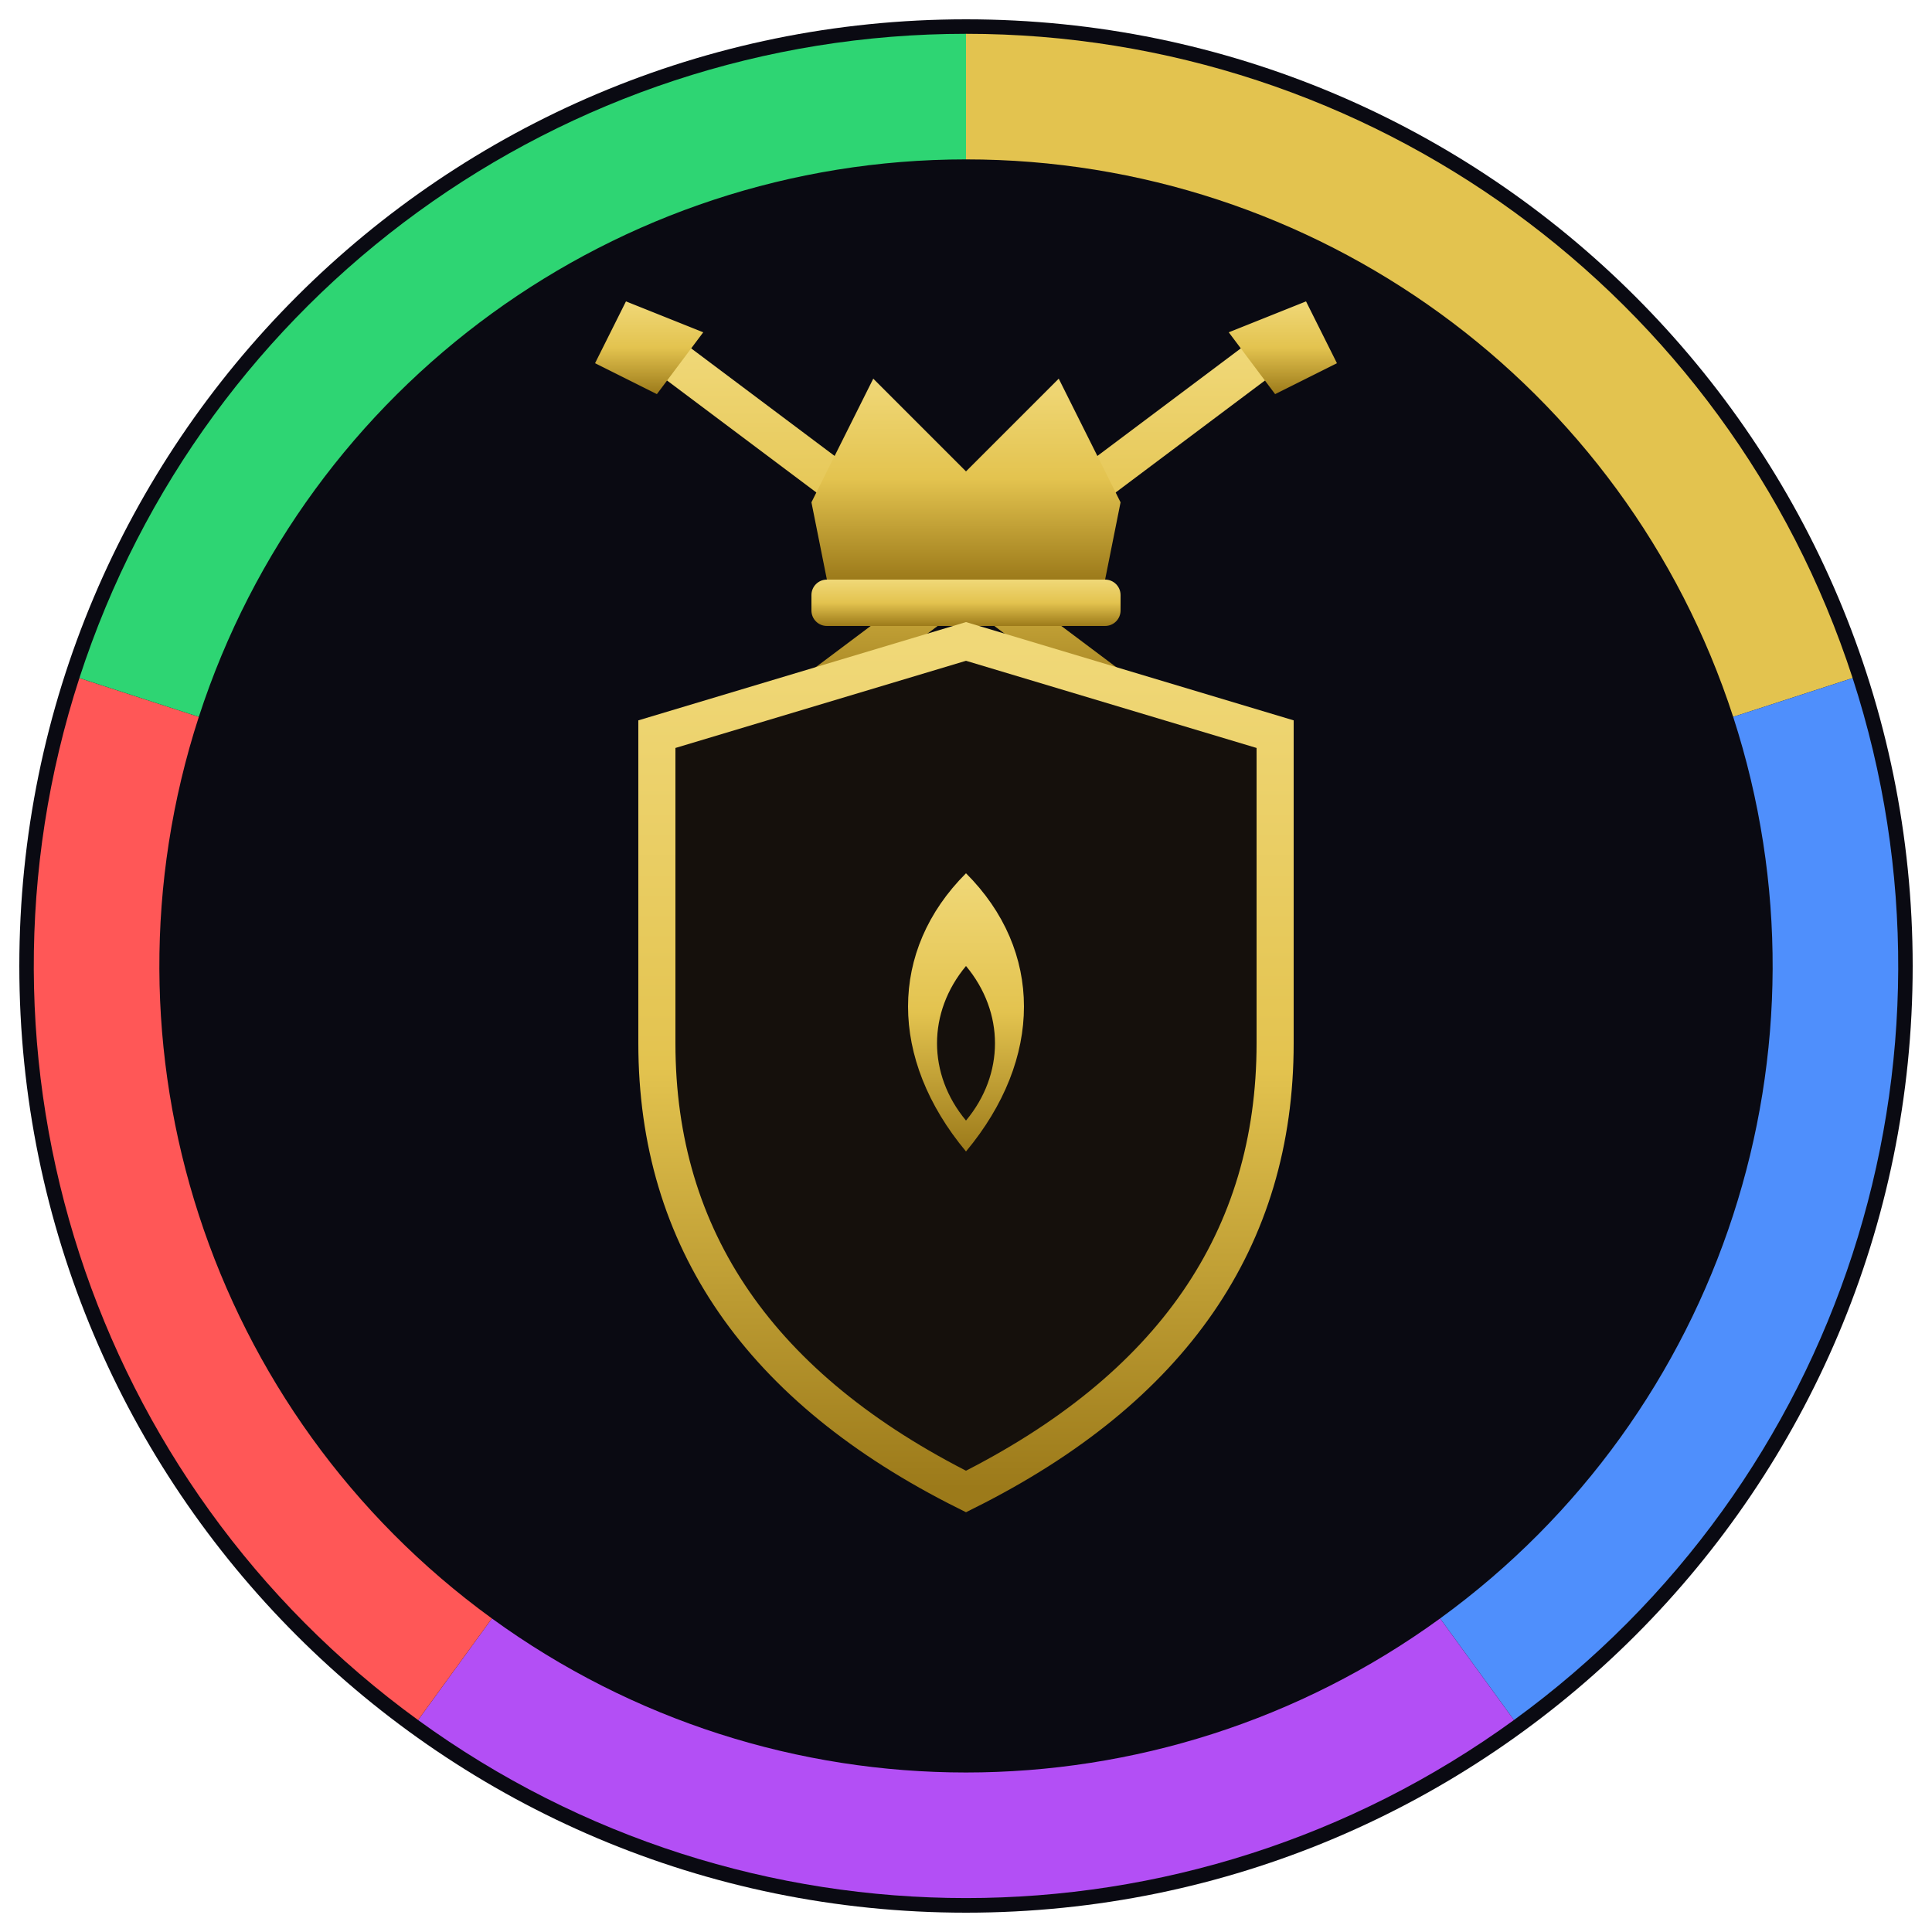
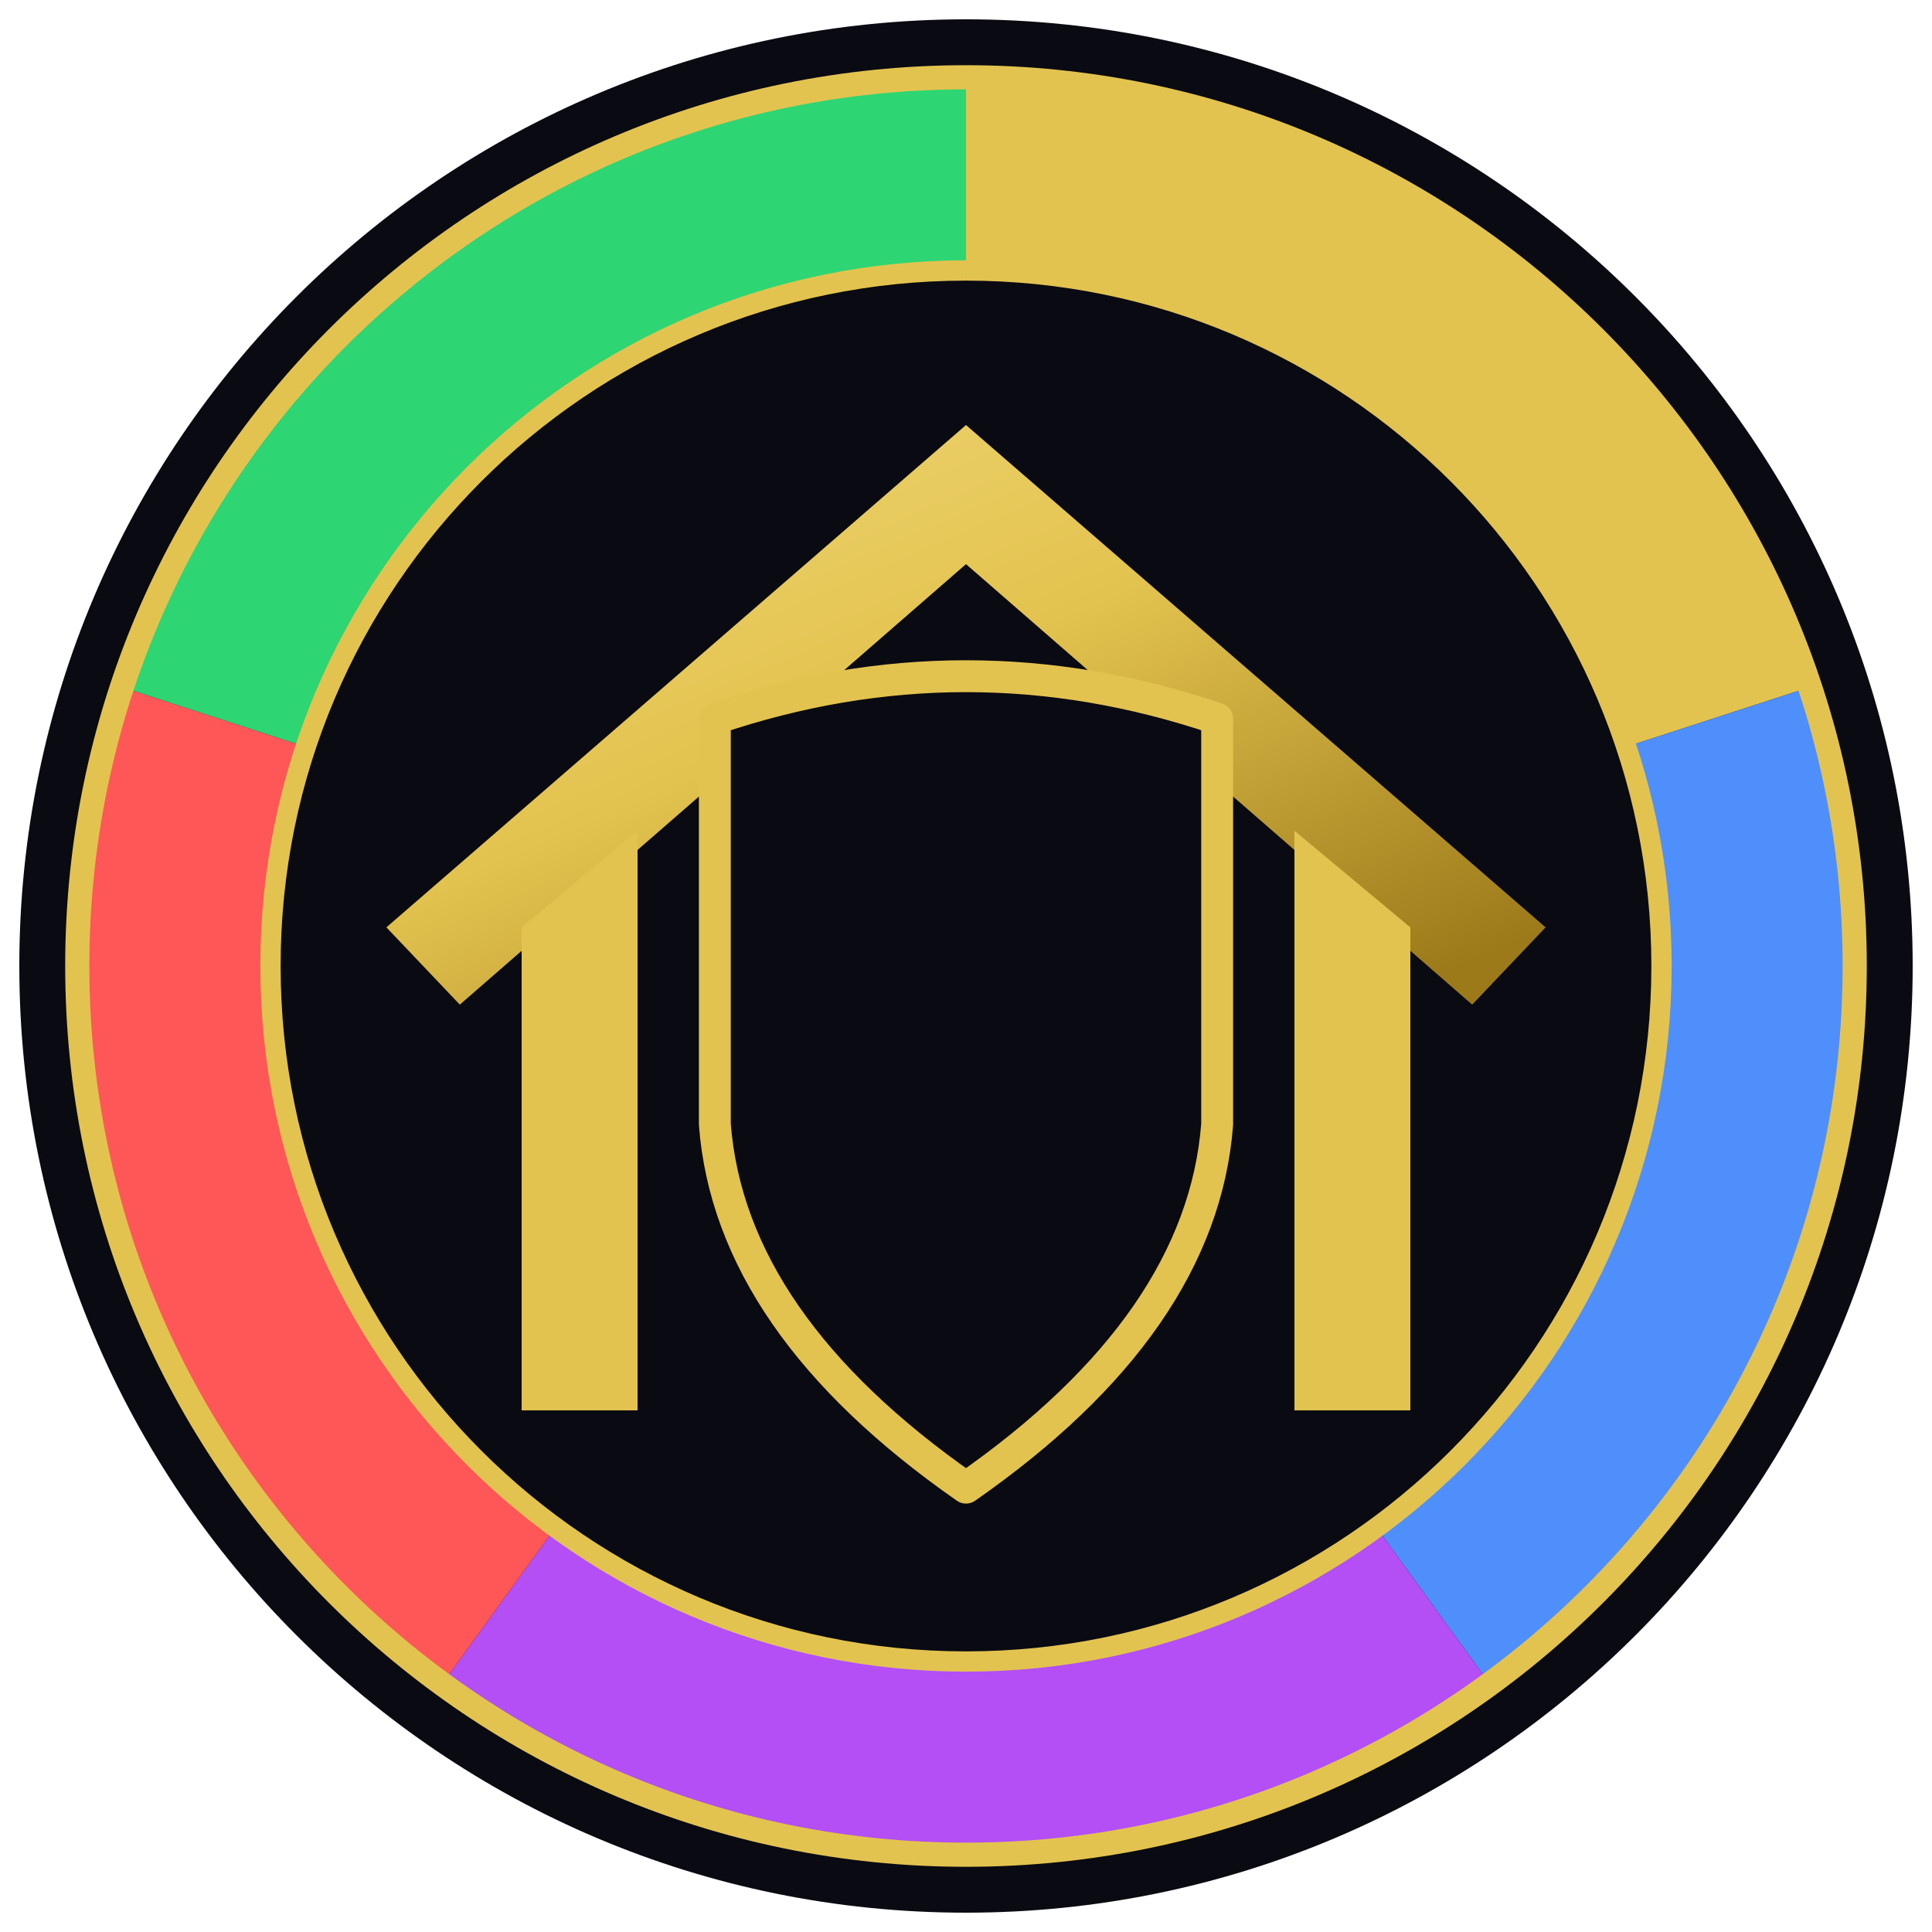
<svg xmlns="http://www.w3.org/2000/svg" width="100" height="100" viewBox="0 0 100 100" fill="none">
  <defs>
-     <linearGradient id="lc-gold" x1="0" y1="0" x2="0" y2="1">
+     <linearGradient id="lc-gold" x1="0" y1="0" x2="0.85" y2="1">
      <stop offset="0%" stop-color="#f0d878" />
-       <stop offset="50%" stop-color="#e3c34f" />
+       <stop offset="48%" stop-color="#e3c34f" />
      <stop offset="100%" stop-color="#9c7a1a" />
    </linearGradient>
  </defs>
  <circle cx="50" cy="50" r="49" fill="#0a0a12" />
-   <g fill="none" stroke-width="6.5">
-     <path d="M50,5 A45,45 0 0 1 92.8,36.1" stroke="#e3c34f" />
-     <path d="M92.8,36.1 A45,45 0 0 1 76.45,86.4" stroke="#4f8ffc" />
-     <path d="M76.45,86.4 A45,45 0 0 1 23.55,86.4" stroke="#b34ff5" />
-     <path d="M23.55,86.4 A45,45 0 0 1 7.2,36.1" stroke="#ff5757" />
-     <path d="M7.2,36.1 A45,45 0 0 1 50,5" stroke="#2ed573" />
-   </g>
-   <g transform="translate(50,50) scale(0.8) translate(-50,-50)">
-     <g stroke="url(#lc-gold)" stroke-width="2.6" stroke-linecap="round">
-       <line x1="30" y1="10" x2="62" y2="34" />
-       <line x1="70" y1="10" x2="38" y2="34" />
-     </g>
-     <g fill="url(#lc-gold)">
-       <path d="M28,7 L33,9 L30,13 L26,11 Z" />
-       <path d="M72,7 L67,9 L70,13 L74,11 Z" />
-     </g>
-     <path d="M40,20 L44,12 L50,18 L56,12 L60,20 L59,25 L41,25 Z" fill="url(#lc-gold)" />
-     <rect x="40" y="25" width="20" height="3" rx="1" fill="url(#lc-gold)" />
-     <path d="M50,29 L70,35 L70,55 Q70,74 50,84 Q30,74 30,55 L30,35 Z" fill="#15100c" stroke="url(#lc-gold)" stroke-width="2.4" />
-     <path d="M50,44 C55,49 55,56 50,62 C45,56 45,49 50,44 Z" fill="url(#lc-gold)" />
-     <path d="M50,50 C52.5,53 52.5,57 50,60 C47.5,57 47.5,53 50,50 Z" fill="#15100c" />
-   </g>
+   <path d="M50 4 A46 46 0 0 1 93.72 35.55 L84.26 38.63 A36 36 0 0 0 50 14 Z" fill="#e3c34f" />
+   <path d="M93.72 35.55 A46 46 0 0 1 77.17 87.24 L71.12 78.88 A36 36 0 0 0 84.26 38.63 Z" fill="#4f8ffc" />
+   <path d="M77.17 87.24 A46 46 0 0 1 22.83 87.24 L28.88 78.88 A36 36 0 0 0 71.12 78.88 Z" fill="#b34ff5" />
+   <path d="M22.83 87.24 A46 46 0 0 1 6.28 35.55 L15.74 38.63 A36 36 0 0 0 28.88 78.88 Z" fill="#ff5757" />
+   <path d="M6.28 35.55 A46 46 0 0 1 50 4 L50 14 A36 36 0 0 0 15.74 38.63 Z" fill="#2ed573" />
+   <path d="M50 4 A46 46 0 1 1 49.999 4" fill="none" stroke="#e3c34f" stroke-width="1.25" />
+   <path d="M50 14 A36 36 0 1 1 49.999 14" fill="none" stroke="#e3c34f" stroke-width="1.05" />
+   <path d="M20 48 L50 22 L80 48 L76.2 52 L50 29.2 L23.8 52 Z" fill="url(#lc-gold)" />
+   <path d="M27 48 L27 73 L33 73 L33 43 Z M73 48 L73 73 L67 73 L67 43 Z" fill="#e3c34f" />
+   <path d="M37 37.2 Q50 32.8 63 37.2 L63 58.2 Q62.2 68.5 50 77 Q37.8 68.5 37 58.2 Z" fill="#0a0a12" stroke="#e3c34f" stroke-width="1.65" stroke-linejoin="round" />
</svg>
